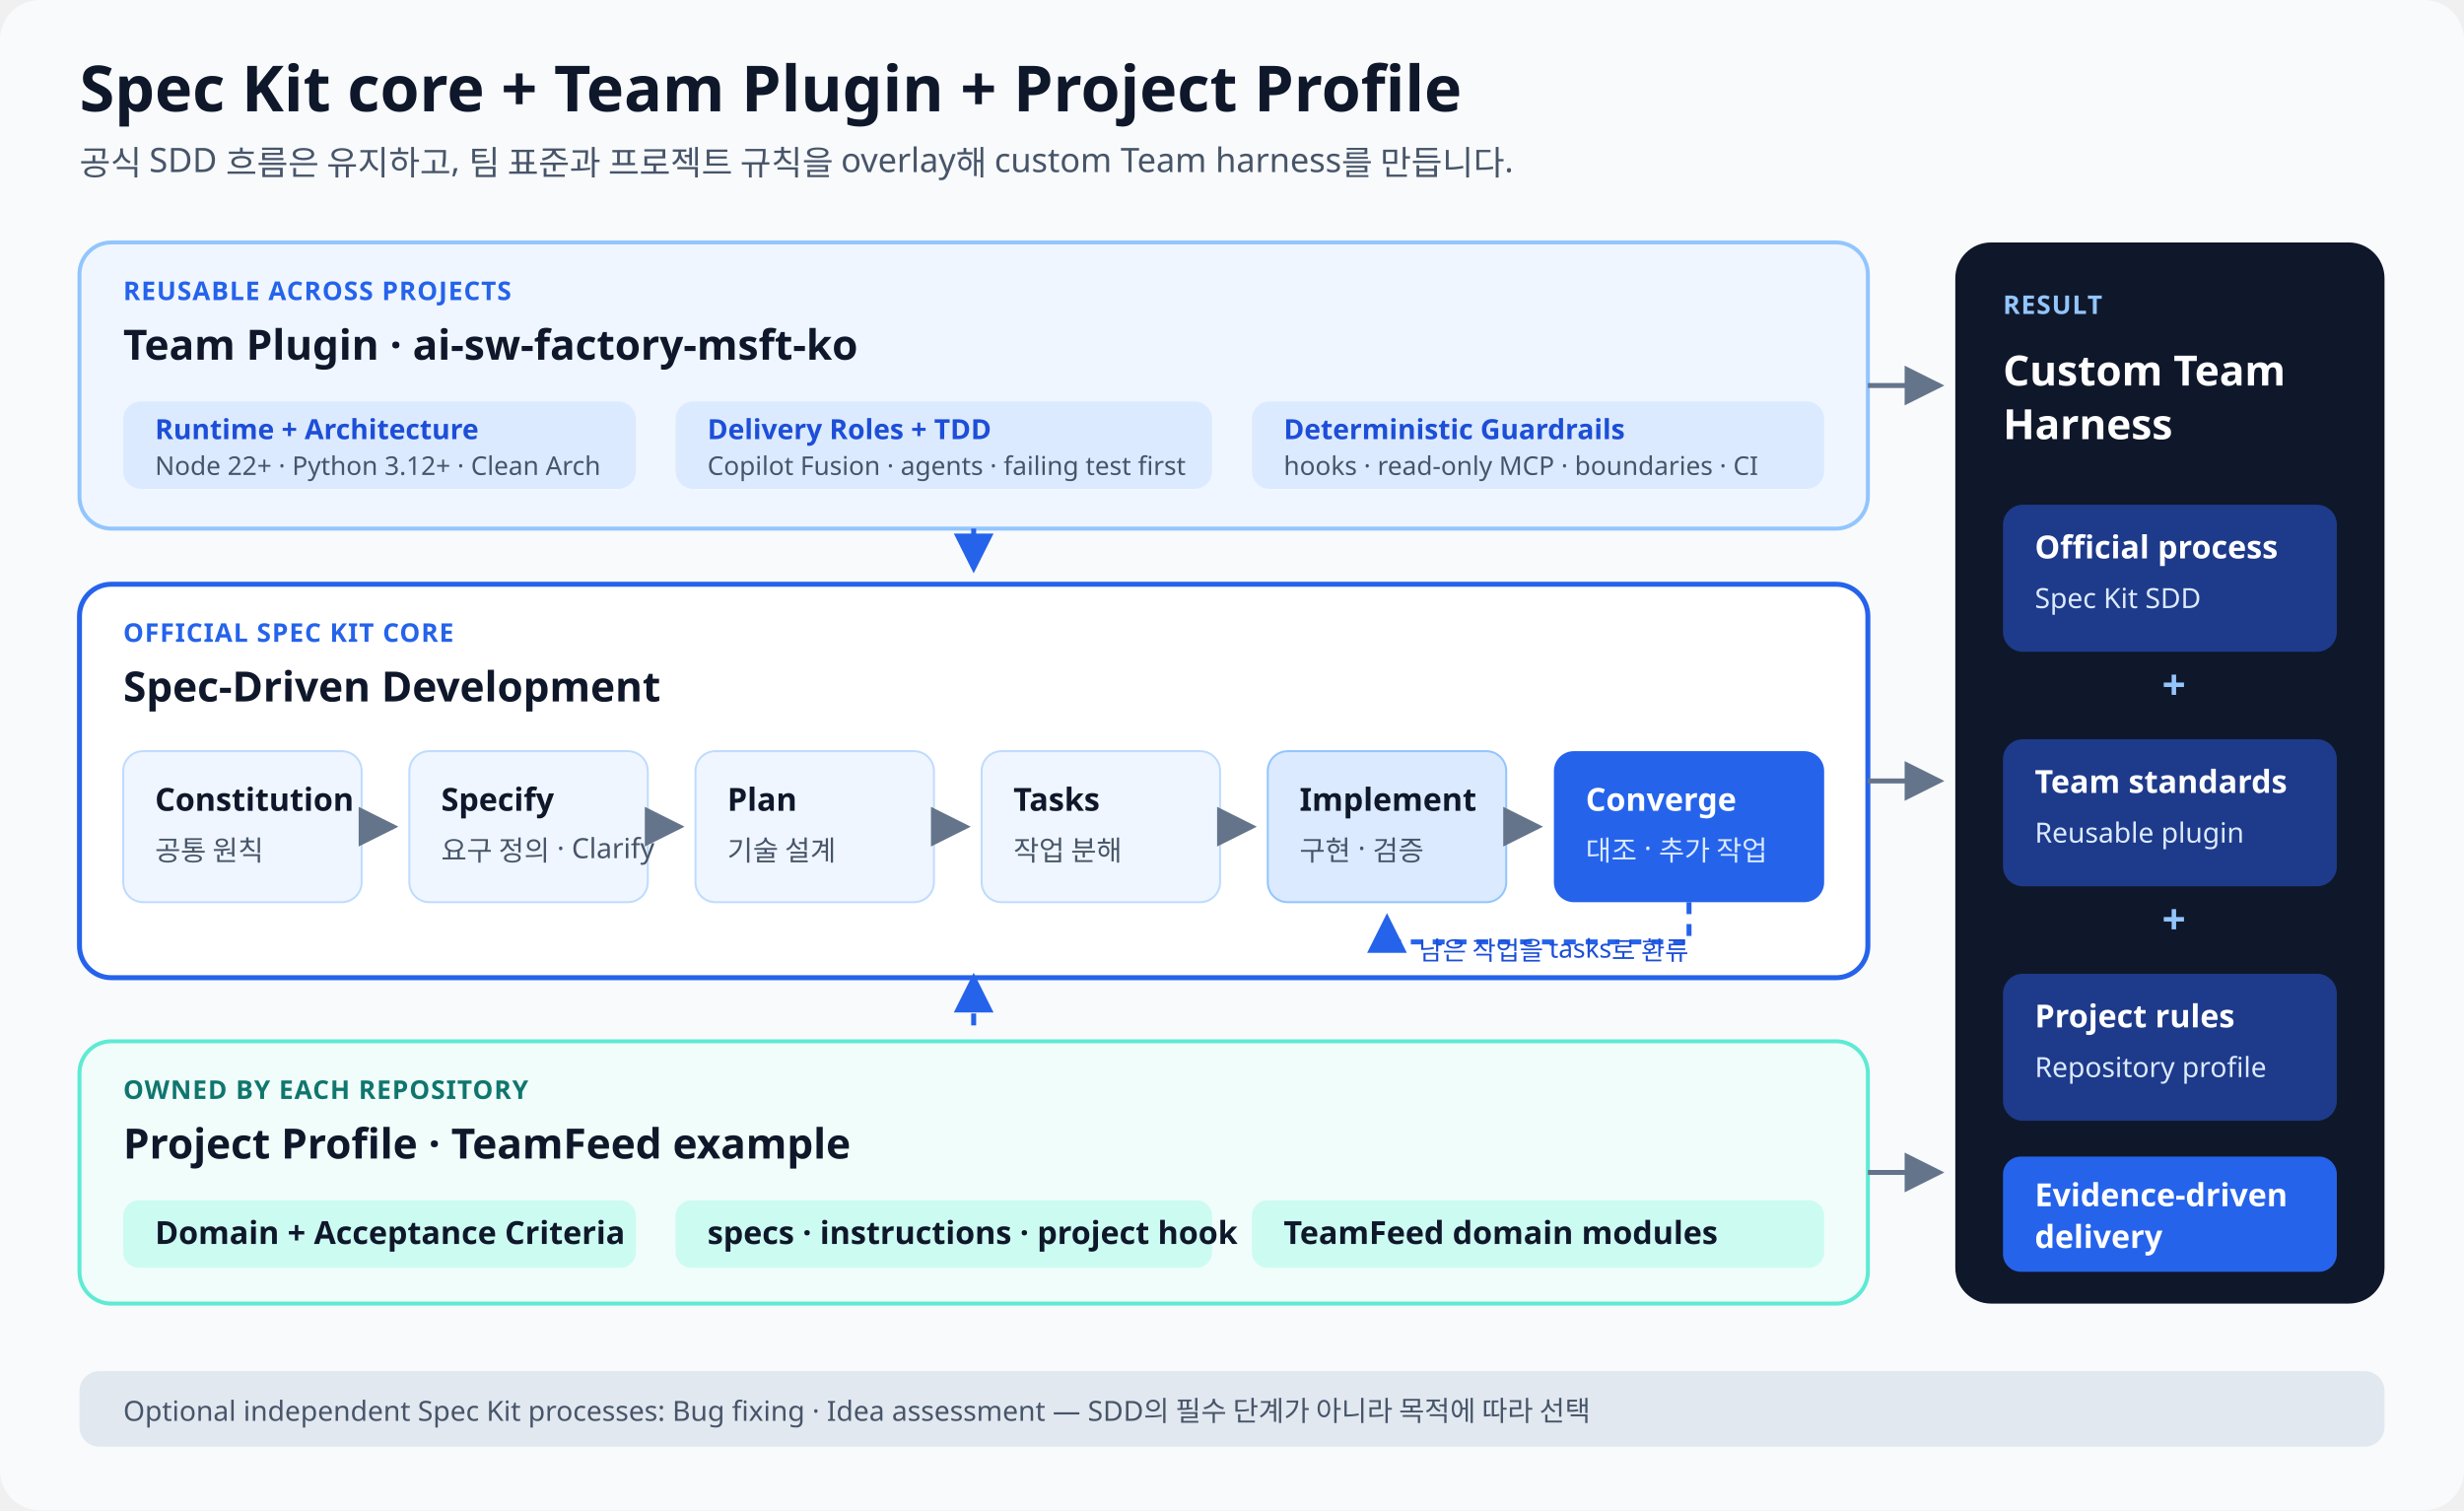
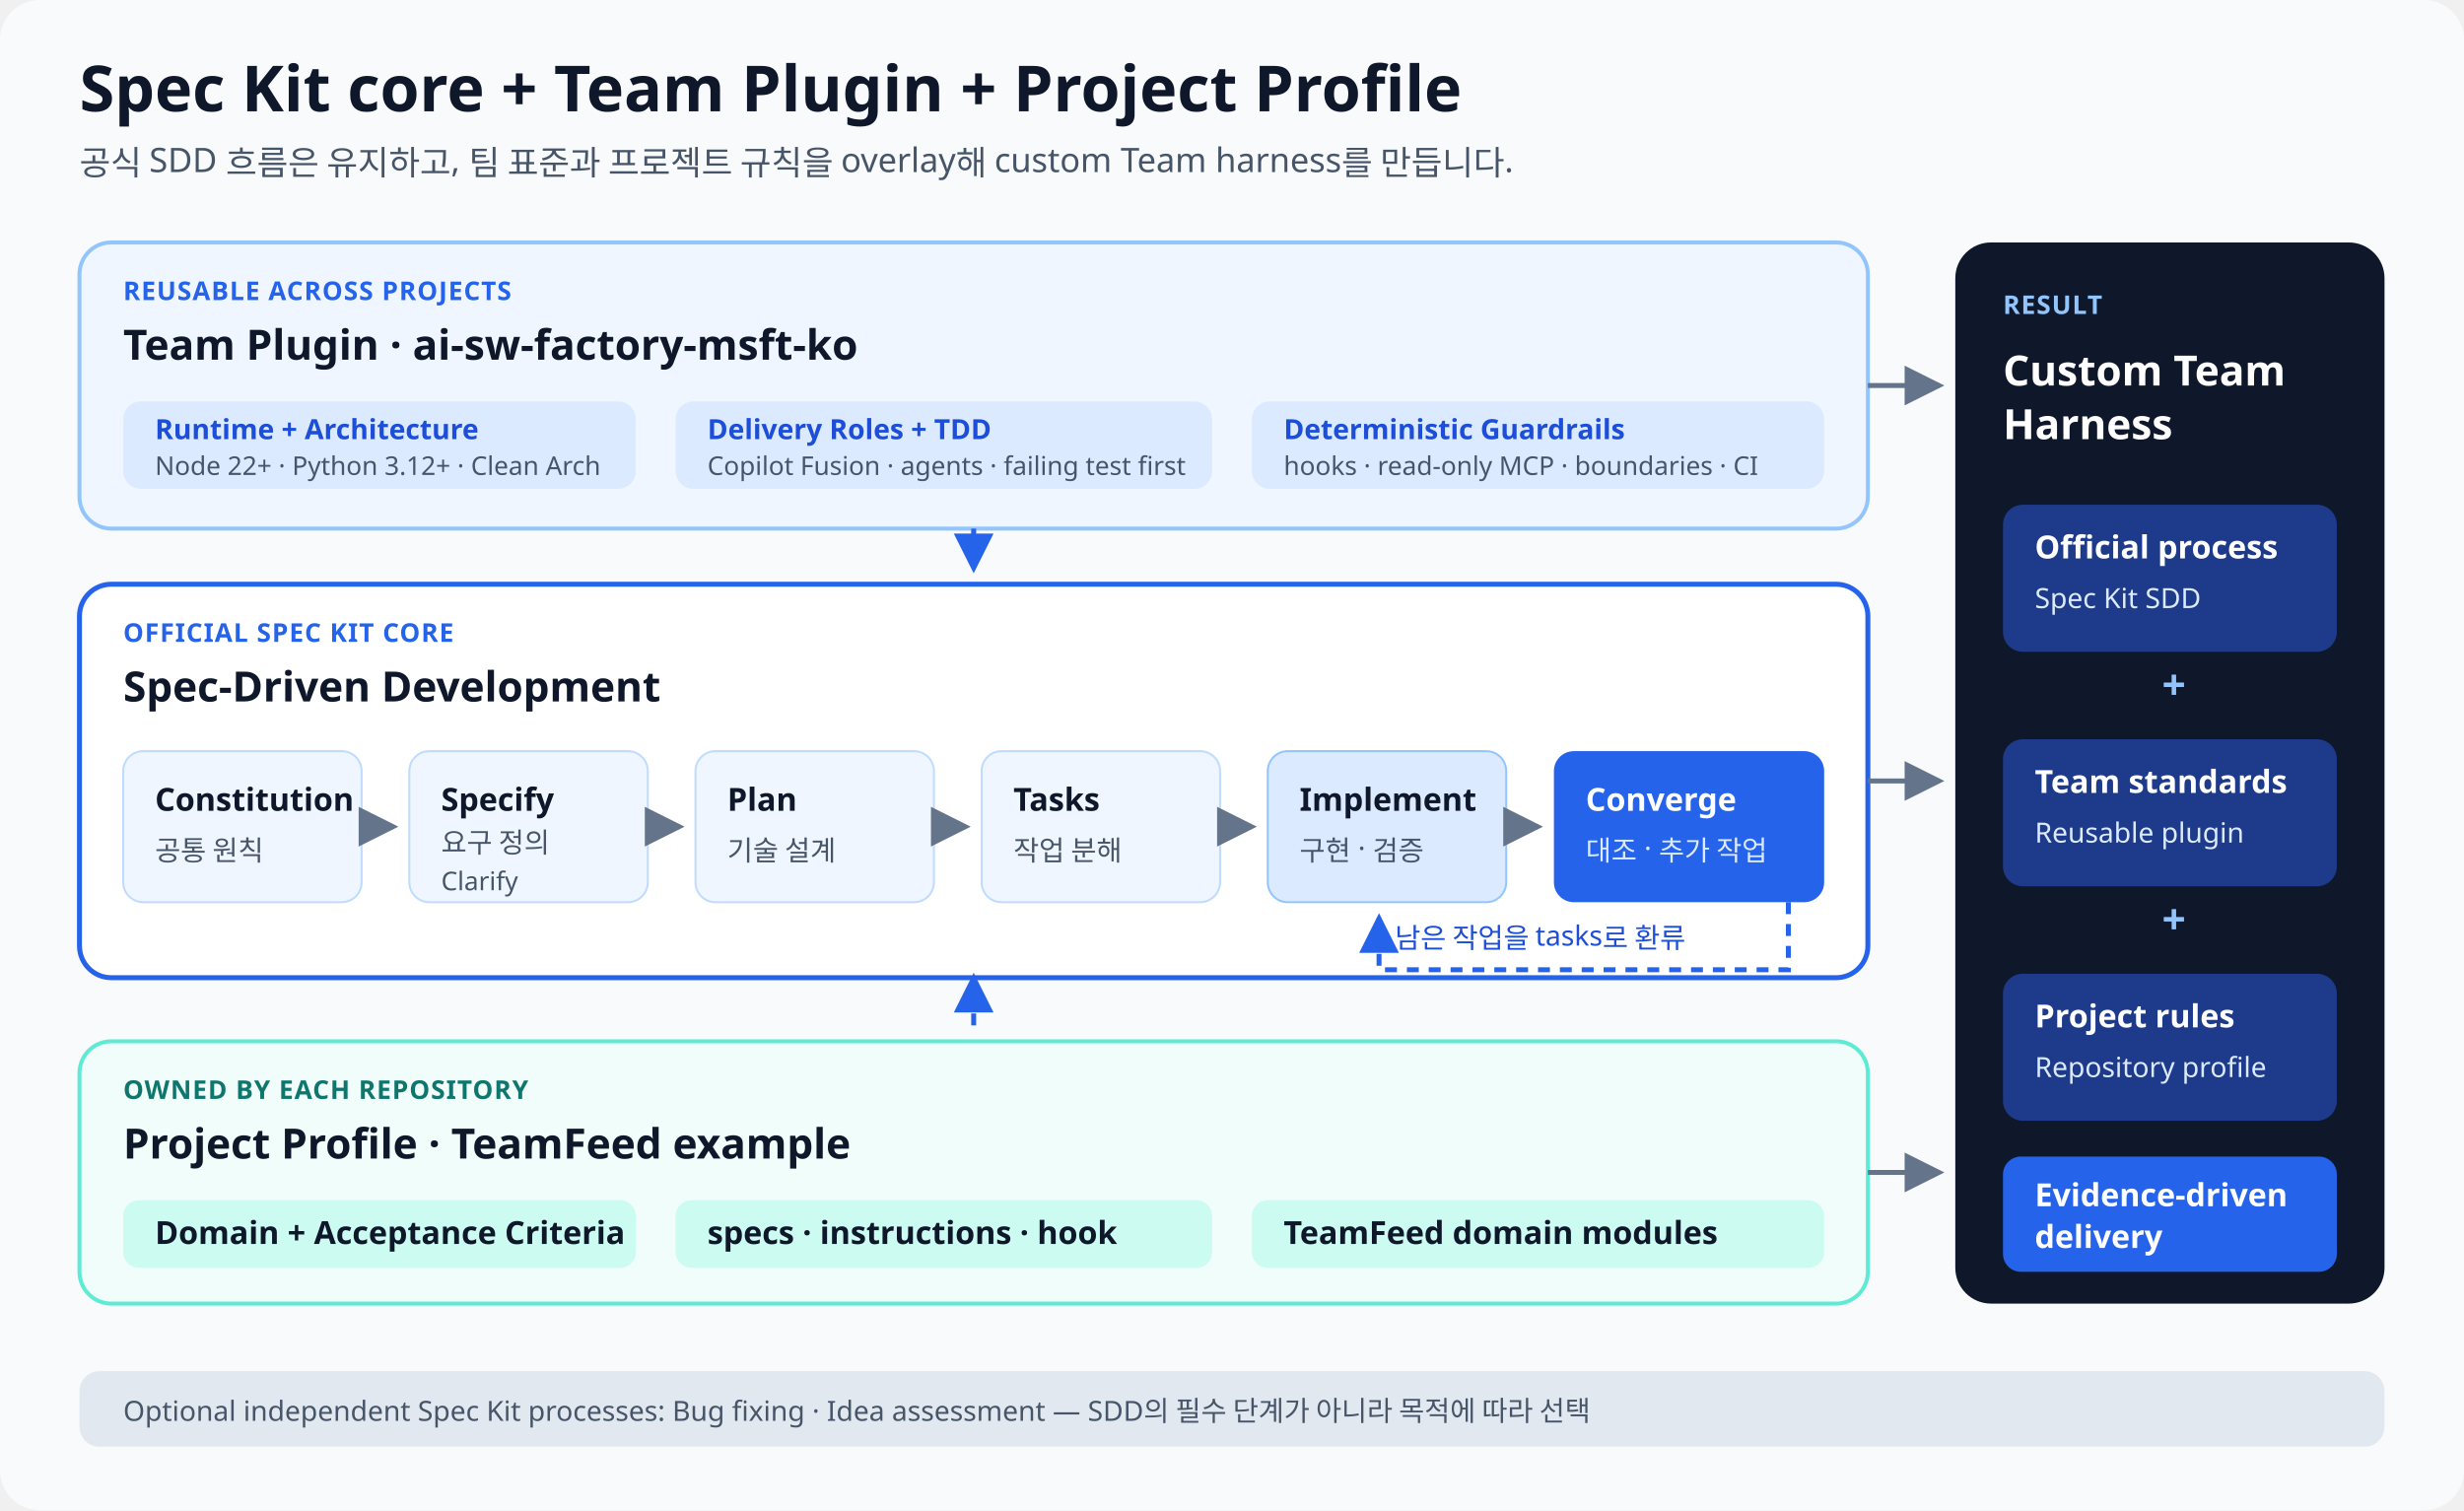
<svg xmlns="http://www.w3.org/2000/svg" width="1240" height="760" viewBox="0 0 1240 760" role="img" aria-labelledby="title desc">
  <defs>
    <marker id="arrow" markerWidth="8" markerHeight="8" refX="7" refY="4" orient="auto">
      <path d="M0 0L8 4L0 8Z" fill="#64748b" />
    </marker>
    <marker id="arrowBlue" markerWidth="8" markerHeight="8" refX="7" refY="4" orient="auto">
      <path d="M0 0L8 4L0 8Z" fill="#2563eb" />
    </marker>
    <style>
      text { font-family: "Segoe UI", "Malgun Gothic", sans-serif; fill: #0f172a; }
      .title { font-size: 32px; font-weight: 700; }
      .subtitle { font-size: 17px; fill: #475569; }
      .lane { font-size: 21px; font-weight: 700; }
      .eyebrow { font-size: 13px; font-weight: 700; letter-spacing: .5px; fill: #2563eb; }
      .step { font-size: 16px; font-weight: 700; }
      .body { font-size: 14px; fill: #475569; }
      .small { font-size: 13px; fill: #475569; }
      .chip { font-size: 14px; font-weight: 700; fill: #1d4ed8; }
      .line { fill: none; stroke: #64748b; stroke-width: 2.5; marker-end: url(#arrow); }
      .overlay { fill: none; stroke: #2563eb; stroke-width: 2.5; stroke-dasharray: 6 5; marker-end: url(#arrowBlue); }
    </style>
  </defs>
  <rect width="1240" height="760" rx="20" fill="#f8fafc" />
  <text x="40" y="56" class="title">Spec Kit core + Team Plugin + Project Profile</text>
  <text x="40" y="88" class="subtitle">공식 SDD 흐름은 유지하고, 팀 표준과 프로젝트 규칙을 overlay해 custom Team harness를 만듭니다.</text>
  <rect x="40" y="122" width="900" height="144" rx="16" fill="#eff6ff" stroke="#93c5fd" stroke-width="2" />
  <text x="62" y="151" class="eyebrow">REUSABLE ACROSS PROJECTS</text>
  <text x="62" y="181" class="lane">Team Plugin · ai-sw-factory-msft-ko</text>
  <rect x="62" y="202" width="258" height="44" rx="9" fill="#dbeafe" />
  <text x="78" y="221" class="chip">Runtime + Architecture</text>
  <text x="78" y="239" class="small">Node 22+ · Python 3.12+ · Clean Arch</text>
  <rect x="340" y="202" width="270" height="44" rx="9" fill="#dbeafe" />
  <text x="356" y="221" class="chip">Delivery Roles + TDD</text>
  <text x="356" y="239" class="small">Copilot Fusion · agents · failing test first</text>
  <rect x="630" y="202" width="288" height="44" rx="9" fill="#dbeafe" />
  <text x="646" y="221" class="chip">Deterministic Guardrails</text>
  <text x="646" y="239" class="small">hooks · read-only MCP · boundaries · CI</text>
  <path d="M490 266V286" class="overlay" />
  <rect x="40" y="294" width="900" height="198" rx="16" fill="#ffffff" stroke="#2563eb" stroke-width="2.5" />
  <text x="62" y="323" class="eyebrow">OFFICIAL SPEC KIT CORE</text>
  <text x="62" y="353" class="lane">Spec-Driven Development</text>
  <rect x="62" y="378" width="120" height="76" rx="10" fill="#eff6ff" stroke="#bfdbfe" />
  <text x="78" y="408" class="step">Constitution</text>
  <text x="78" y="433" class="body">공통 원칙</text>
  <path d="M182 416H198" class="line" />
  <rect x="206" y="378" width="120" height="76" rx="10" fill="#eff6ff" stroke="#bfdbfe" />
  <text x="222" y="408" class="step">Specify</text>
-   <text x="222" y="433" class="body">요구 정의 · Clarify</text>
+   <text x="222" y="429" class="body">요구 정의</text>
+   <text x="222" y="448" class="small">Clarify</text>
  <path d="M326 416H342" class="line" />
  <rect x="350" y="378" width="120" height="76" rx="10" fill="#eff6ff" stroke="#bfdbfe" />
  <text x="366" y="408" class="step">Plan</text>
  <text x="366" y="433" class="body">기술 설계</text>
  <path d="M470 416H486" class="line" />
  <rect x="494" y="378" width="120" height="76" rx="10" fill="#eff6ff" stroke="#bfdbfe" />
  <text x="510" y="408" class="step">Tasks</text>
  <text x="510" y="433" class="body">작업 분해</text>
  <path d="M614 416H630" class="line" />
  <rect x="638" y="378" width="120" height="76" rx="10" fill="#dbeafe" stroke="#93c5fd" />
  <text x="654" y="408" class="step">Implement</text>
  <text x="654" y="433" class="body">구현 · 검증</text>
  <path d="M758 416H774" class="line" />
  <rect x="782" y="378" width="136" height="76" rx="10" fill="#2563eb" />
  <text x="798" y="408" class="step" style="fill:#ffffff">Converge</text>
  <text x="798" y="433" class="body" style="fill:#dbeafe">대조 · 추가 작업</text>
-   <path d="M850 454V474H698V462" class="overlay" />
-   <text x="714" y="483" class="small" style="fill:#1d4ed8">남은 작업을 tasks로 환류</text>
+   <path d="M900 454V488H694V462" class="overlay" />
+   <text x="702" y="477" class="body" style="fill:#1d4ed8">남은 작업을 tasks로 환류</text>
  <path d="M490 516V492" class="overlay" />
  <rect x="40" y="524" width="900" height="132" rx="16" fill="#f0fdfa" stroke="#5eead4" stroke-width="2" />
  <text x="62" y="553" class="eyebrow" style="fill:#0f766e">OWNED BY EACH REPOSITORY</text>
  <text x="62" y="583" class="lane">Project Profile · TeamFeed example</text>
  <rect x="62" y="604" width="258" height="34" rx="8" fill="#ccfbf1" />
  <text x="78" y="626" class="step">Domain + Acceptance Criteria</text>
  <rect x="340" y="604" width="270" height="34" rx="8" fill="#ccfbf1" />
-   <text x="356" y="626" class="step">specs · instructions · project hook</text>
+   <text x="356" y="626" class="step">specs · instructions · hook</text>
  <rect x="630" y="604" width="288" height="34" rx="8" fill="#ccfbf1" />
  <text x="646" y="626" class="step">TeamFeed domain modules</text>
  <path d="M940 194H976" class="line" />
  <path d="M940 393H976" class="line" />
  <path d="M940 590H976" class="line" />
  <rect x="984" y="122" width="216" height="534" rx="18" fill="#0f172a" />
  <text x="1008" y="158" class="eyebrow" style="fill:#93c5fd">RESULT</text>
  <text x="1008" y="194" class="lane" style="fill:#ffffff">Custom Team</text>
  <text x="1008" y="221" class="lane" style="fill:#ffffff">Harness</text>
  <rect x="1008" y="254" width="168" height="74" rx="10" fill="#1e3a8a" />
  <text x="1024" y="281" class="step" style="fill:#ffffff">Official process</text>
  <text x="1024" y="306" class="body" style="fill:#dbeafe">Spec Kit SDD</text>
  <text x="1088" y="352" class="lane" style="fill:#93c5fd">+</text>
  <rect x="1008" y="372" width="168" height="74" rx="10" fill="#1e3a8a" />
  <text x="1024" y="399" class="step" style="fill:#ffffff">Team standards</text>
  <text x="1024" y="424" class="body" style="fill:#dbeafe">Reusable plugin</text>
  <text x="1088" y="470" class="lane" style="fill:#93c5fd">+</text>
  <rect x="1008" y="490" width="168" height="74" rx="10" fill="#1e3a8a" />
  <text x="1024" y="517" class="step" style="fill:#ffffff">Project rules</text>
  <text x="1024" y="542" class="body" style="fill:#dbeafe">Repository profile</text>
  <rect x="1008" y="582" width="168" height="58" rx="9" fill="#2563eb" />
  <text x="1024" y="607" class="step" style="fill:#ffffff">Evidence-driven</text>
  <text x="1024" y="628" class="step" style="fill:#ffffff">delivery</text>
  <rect x="40" y="690" width="1160" height="38" rx="10" fill="#e2e8f0" />
  <text x="62" y="715" class="body">Optional independent Spec Kit processes: Bug fixing · Idea assessment — SDD의 필수 단계가 아니라 목적에 따라 선택</text>
</svg>
